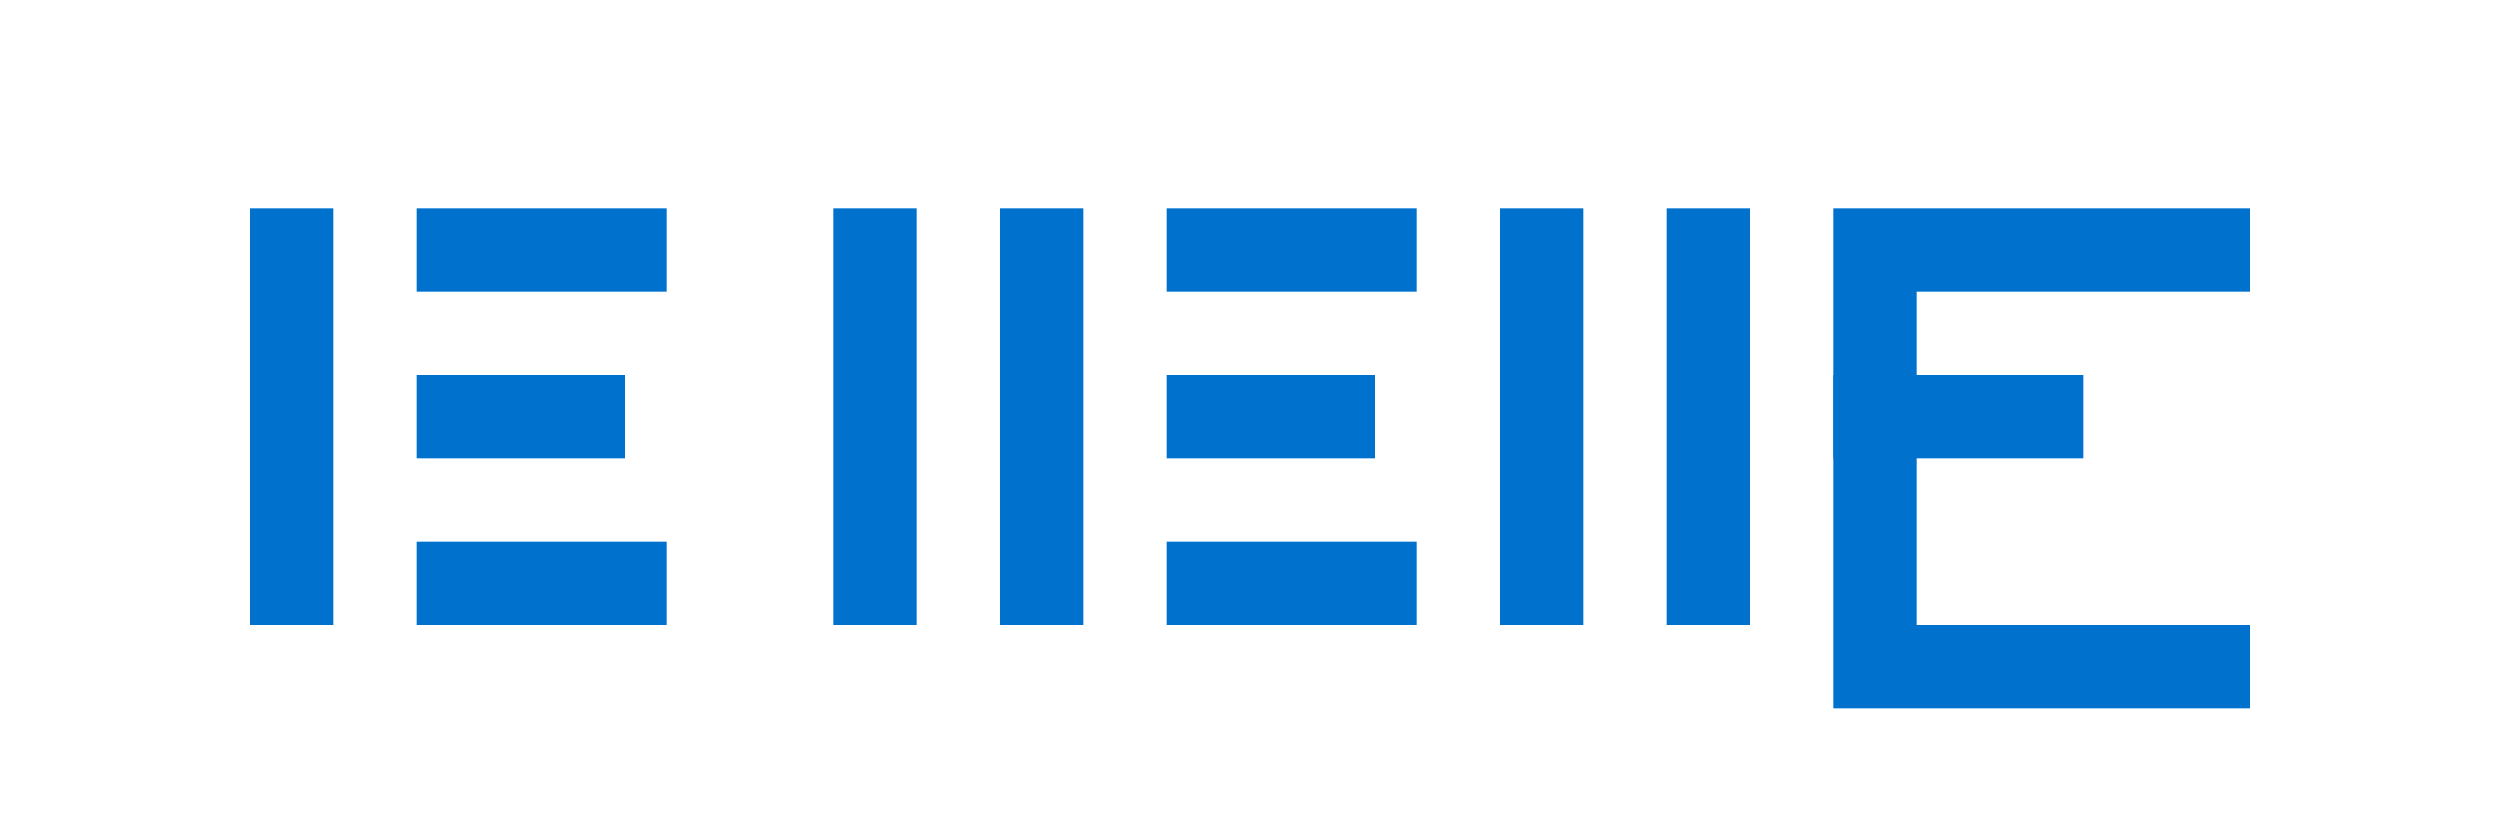
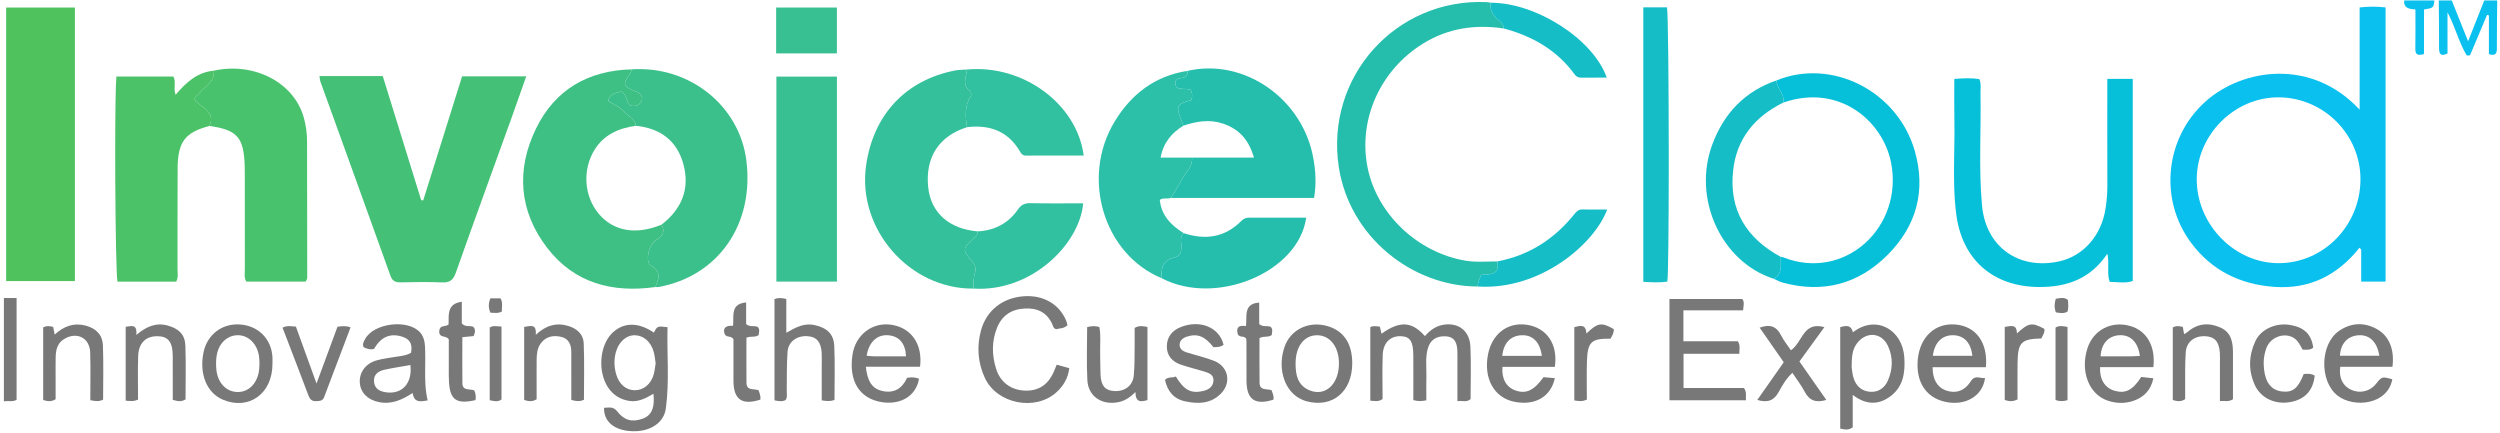
- <svg xmlns="http://www.w3.org/2000/svg" viewBox="0 0 300 100" width="300" height="100">
-   <path fill="#0072CE" d="M30 25h10v50H30zM50 25h30v10H50zM50 45h25v10H50zM50 65h30v10H50zM100 25h10v50h-10zM120 25h10v50h-10zM140 25h30v10h-30zM140 45h25v10h-25zM140 65h30v10h-30zM180 25h10v50h-10zM200 25h10v50h-10zM220 25h50v10h-40v40h40v10h-50z" />
-   <path fill="#0072CE" d="M220 45h30v10h-30z" />
+ <svg xmlns="http://www.w3.org/2000/svg" version="1.1" width="624px" height="108px" viewBox="0 0 624.0 108.0">
+   <defs>
+     <clipPath id="i0">
+       <path d="M3.241,0 C4.532,3.224 5.822,6.447 7.318,10.182 C8.81,6.408 10.077,3.204 11.345,0 L14.586,0 C14.552,3.931 14.488,7.862 14.5,11.794 C14.504,13.076 14.328,13.964 12.508,13.396 L12.508,3.715 C12.353,3.678 12.199,3.64 12.044,3.603 C10.63,6.965 9.216,10.327 7.802,13.689 C7.533,13.706 7.264,13.723 6.995,13.741 C5.058,10.592 4.222,6.875 2.181,2.948 L2.181,13.228 C0.419,14.063 0.063,13.311 0.072,11.796 C0.095,7.864 0.03,3.932 0,0 L3.241,0 Z" />
+     </clipPath>
+     <clipPath id="i1">
+       <path d="M3.168,0 L3.168,25.417 C2.149,26.038 1.021,25.543 0,25.829 L0,0 L3.168,0 Z" />
+     </clipPath>
+     <clipPath id="i2">
+       <path d="M7.575,0 C7.322,1.857 7.322,1.857 4.968,2.251 L4.968,13.37 C3.487,13.804 2.77,13.629 2.803,12.029 C2.869,8.835 2.823,5.638 2.823,2.235 C1.29,2.151 -0.144,1.93 0.012,0 L7.575,0 Z" />
+     </clipPath>
+     <clipPath id="i3">
+       <path d="M15.8,0 C19.003,10.339 22.197,20.652 25.391,30.966 C25.56,30.991 25.728,31.017 25.896,31.043 C29.122,20.752 32.348,10.46 35.605,0.069 L51.616,0.069 C50.411,3.478 49.279,6.739 48.108,9.986 C43.404,23.029 38.651,36.053 34.021,49.122 C33.368,50.967 32.469,51.599 30.535,51.509 C27.125,51.351 23.701,51.422 20.284,51.487 C18.955,51.513 18.201,51.192 17.703,49.799 C11.916,33.629 6.053,17.486 0.22,1.332 C0.104,1.009 0.103,0.645 0,0 L15.8,0 Z" />
+     </clipPath>
+     <clipPath id="i4">
+       <path d="M53.708,0.188 L53.708,68.62 L47.617,68.62 L47.617,60.608 C47.478,60.459 47.338,60.309 47.198,60.159 C41.706,67.083 34.684,70.565 25.913,69.935 C17.393,69.324 10.321,65.851 5.171,58.949 C-2.978,48.026 -1.292,32.643 8.792,23.642 C17.941,15.476 35.15,12.716 47.228,25.71 L47.228,0.19 C49.515,-0.056 51.539,-0.069 53.708,0.188 Z M26.91,22.629 C15.87,22.636 6.523,32.081 6.573,43.18 C6.624,54.442 16.036,64.03 27.03,64.02 C38.201,64.01 47.345,54.694 47.439,43.229 C47.531,31.949 38.237,22.622 26.91,22.629 Z" />
+     </clipPath>
+     <clipPath id="i5">
+       <path d="M17.159,0 L17.159,68.275 L0,68.275 L0,0 L17.159,0 Z" />
+     </clipPath>
+     <clipPath id="i6">
+       <path d="M27.074,0 C27.058,0.558 26.799,0.993 26.468,1.441 C24.881,3.595 25.079,4.238 27.602,5.328 C27.928,5.468 28.32,5.499 28.598,5.697 C29.26,6.169 29.955,6.731 29.633,7.662 C29.361,8.446 28.755,9.018 27.869,9.122 C26.963,9.228 26.317,8.881 26.028,7.957 L25.921,7.608 C25.668,6.794 25.376,5.989 24.462,5.538 C23.188,5.947 21.609,5.94 21.249,7.926 C21.536,8.107 21.836,8.278 22.14,8.445 L22.75,8.778 C23.664,9.278 24.559,9.794 25.194,10.532 C25.454,10.834 25.765,11.098 26.087,11.355 L26.41,11.611 C27.221,12.252 28.013,12.915 28.156,14.084 C23.904,14.674 20.227,16.232 17.851,20.051 C14.76,25.019 15.185,31.659 18.904,36.072 C22.575,40.43 28.239,41.395 34.572,38.743 C35.523,40.489 34.891,41.652 33.259,42.553 C31.408,43.575 30.324,48.038 31.943,48.997 C34.62,50.583 33.873,52.321 33.015,54.329 C22.294,55.846 12.802,53.355 6.052,44.604 C-1.022,35.435 -1.808,25.088 3.239,14.75 C7.976,5.048 16.235,0.279 27.074,0 Z" />
+     </clipPath>
+     <clipPath id="i7">
+       <path d="M34.482,22.816 C36.486,38.702 27.489,51.669 12.57,54.386 C12.31,54.433 12.035,54.395 11.766,54.397 C12.624,52.388 13.371,50.651 10.694,49.065 C9.076,48.106 10.16,43.643 12.01,42.621 C13.643,41.719 14.274,40.557 13.324,38.811 C18.439,34.858 20.487,29.726 18.693,23.486 C17.035,17.719 12.846,14.746 6.907,14.152 C6.765,12.982 5.972,12.319 5.161,11.679 L4.838,11.423 C4.516,11.166 4.206,10.902 3.946,10.6 C2.957,9.452 1.341,8.84 0,7.994 C0.27,6.504 1.226,6.136 2.225,5.872 L2.51,5.799 C2.749,5.739 2.986,5.679 3.213,5.606 C4.257,6.122 4.49,7.098 4.779,8.025 C5.068,8.949 5.714,9.296 6.621,9.189 C7.506,9.086 8.112,8.514 8.384,7.73 C8.707,6.799 8.011,6.237 7.349,5.765 C7.072,5.566 6.679,5.536 6.354,5.396 C3.83,4.305 3.633,3.663 5.22,1.509 C5.55,1.06 5.809,0.626 5.825,0.067 C20.188,-0.915 32.746,9.054 34.482,22.816 Z" />
+     </clipPath>
+     <clipPath id="i8">
+       <path d="M27.223,12.065 C27.8,14.054 28.076,16.095 28.08,18.166 C28.101,29.279 28.115,40.392 28.124,51.505 C28.124,52.027 28.225,52.584 27.695,53.165 L12.918,53.165 C12.297,52.092 12.555,51.086 12.552,50.129 C12.531,42.421 12.544,34.713 12.543,27.006 C12.543,26.11 12.541,25.213 12.514,24.318 C12.295,17.155 10.667,15.299 3.742,14.311 C4.924,11.523 3.108,10.339 1.516,9.151 L1.246,8.947 C0.757,8.572 0.308,8.188 0,7.744 C0.091,6.785 0.761,6.694 1.064,6.29 C2.445,4.453 5.098,3.423 4.798,0.51 C14.848,-1.684 24.709,3.391 27.223,12.065 Z" />
+     </clipPath>
+     <clipPath id="i9">
+       <path d="M25.45,0 C25.234,1.868 24.138,3.843 26.205,5.422 C26.557,5.692 26.609,6.284 26.362,6.675 C24.824,9.109 25.023,11.73 25.449,14.385 C18.444,16.589 14.989,21.918 15.751,29.342 C16.408,35.739 20.981,39.816 28.151,40.395 C28.107,41.511 27.235,42.059 26.523,42.697 C24.484,44.525 24.406,45.215 26.159,47.223 C27.055,48.25 27.954,49.335 27.441,50.757 C26.969,52.067 27.146,53.369 27.068,54.678 C11.105,54.831 -1.991,39.842 0.251,23.984 C2.05,11.262 10.122,2.63 22.509,0.226 C23.468,0.04 24.469,0.07 25.45,0 Z" />
+     </clipPath>
+     <clipPath id="i10">
+       <path d="M24.603,0 C24.903,2.913 22.25,3.943 20.869,5.78 C20.566,6.184 19.896,6.275 19.805,7.234 C20.225,7.839 20.906,8.334 21.595,8.845 L21.87,9.051 C23.288,10.121 24.594,11.332 23.547,13.801 C17.474,15.357 15.619,17.741 15.578,24.354 C15.525,32.778 15.575,41.202 15.555,49.626 C15.552,50.586 15.799,51.589 15.215,52.66 L0.572,52.66 C0.283,51.609 0.08,39.859 0.019,27.808 L0.01,25.68 C0.005,24.263 0.001,22.849 0,21.457 L0,19.387 C0.007,10.96 0.096,3.662 0.29,1.465 L14.511,1.465 C15.277,2.786 14.45,4.371 15.078,6.02 C17.671,2.948 20.475,0.382 24.603,0 Z" />
+     </clipPath>
+     <clipPath id="i11">
+       <path d="M6.338,0.222 C6.829,1.38 6.589,2.464 6.61,3.52 C6.793,12.93 6.128,22.359 6.989,31.749 C7.934,42.049 16.095,47.888 26.181,45.718 C32.199,44.423 36.705,39.382 37.801,32.675 C38.119,30.728 38.285,28.77 38.278,26.786 C38.244,18.004 38.263,9.222 38.263,0.148 L44.615,0.148 L44.615,50.598 C42.818,51.237 40.879,50.841 38.857,50.817 C38.087,48.644 38.849,46.387 38.269,43.79 C34.062,50.098 28.112,52.144 21.197,52.101 C9.722,52.031 1.993,45.259 0.55,33.872 C-0.055,29.104 -0.037,24.318 0.036,19.53 L0.075,17.136 C0.113,14.743 0.142,12.349 0.09,9.957 C0.021,6.754 0.079,3.548 0.079,0.168 C2.345,-0.016 4.355,-0.114 6.338,0.222 Z" />
+     </clipPath>
+     <clipPath id="i12">
+       <path d="M15.115,0 L15.115,51.165 L0,51.165 L0,0 L15.115,0 Z" />
+     </clipPath>
+     <clipPath id="i13">
+       <path d="M35.671,22.533 C36.224,25.715 36.431,28.892 35.829,32.329 L0,32.329 C1.618,30.371 2.48,27.893 3.979,25.969 C4.966,24.703 5.438,23.697 5.393,22.254 L20.823,22.254 C19.483,17.571 16.885,15.006 12.961,13.725 C9.658,12.647 6.427,13.215 3.234,14.275 C1.185,9.314 1.281,8.988 5.154,7.93 C5.485,7.087 5.537,6.243 4.994,5.267 C4.534,5.215 4.017,5.128 3.497,5.106 L3.247,5.098 L2.994,5.092 C2.148,5.067 1.313,4.978 1.191,3.857 C1.078,2.816 1.82,2.557 2.631,2.414 L2.876,2.374 C2.916,2.367 2.957,2.361 2.998,2.355 C3.978,2.206 4.314,1.532 4.248,0.606 C18.408,-2.651 33.076,7.589 35.671,22.533 Z" />
+     </clipPath>
+     <clipPath id="i14">
+       <path d="M22.159,0 C22.225,0.926 21.889,1.6 20.909,1.749 C19.973,1.892 18.972,2.055 19.102,3.251 C19.229,4.429 20.143,4.469 21.031,4.489 L21.283,4.495 C21.325,4.497 21.366,4.498 21.408,4.5 C21.928,4.523 22.445,4.61 22.905,4.661 C23.448,5.637 23.396,6.481 23.065,7.324 C19.192,8.382 19.096,8.708 21.146,13.669 C18.262,15.446 16.17,17.789 15.433,21.648 L23.304,21.648 C23.349,23.091 22.877,24.097 21.89,25.363 C20.391,27.287 19.529,29.765 17.911,31.724 C17.073,32.035 16.106,31.588 15.233,32.204 C15.636,36.095 18.049,38.563 21.209,40.507 C20.113,41.522 20.688,42.836 20.635,44.011 C20.578,45.261 20.433,46.212 18.947,46.561 C16.19,47.21 15.386,49.164 15.746,51.772 C1.232,45.803 -4.564,26.684 3.986,12.616 C8.137,5.785 14.038,1.256 22.159,0 Z" />
+     </clipPath>
+     <clipPath id="i15">
+       <path d="M37.3,0.036 C37.657,0.051 38.01,0.137 38.365,0.191 C38.094,1.904 38.738,3.207 40.057,4.307 C40.771,4.902 41.612,5.503 41.605,6.617 C34.441,5.551 27.682,6.53 21.433,10.402 C10.789,16.996 5.243,29.288 7.592,41.234 C9.889,52.915 20.097,62.618 32.187,64.593 C33.697,64.84 35.214,64.851 36.733,64.82 L38.685,64.773 C39.119,64.764 39.553,64.759 39.986,64.761 C40.54,67.522 39.012,67.912 37.305,68.038 L37.027,68.057 L36.748,68.073 C36.608,68.08 36.468,68.087 36.33,68.096 L36.055,68.114 C36.01,68.117 35.964,68.12 35.919,68.124 C35.648,69.188 35.022,69.998 35.125,71.025 C18.672,70.974 3.074,58.601 0.423,41.154 C-2.983,18.734 14.602,-0.959 37.3,0.036 Z" />
+     </clipPath>
+     <clipPath id="i16">
+       <path d="M35.179,19.392 C38.007,29.278 35.63,38.066 28.415,45.31 C21.123,52.632 12.279,54.989 2.198,52.245 C1.436,52.037 0.731,51.623 0,51.305 C2.273,50.02 1.622,47.807 1.746,45.84 C1.924,45.866 2.115,45.856 2.277,45.921 C17.713,52.063 32.46,38.341 29.242,22.23 C27.183,11.922 16.316,2.478 2.334,7.324 C2.61,6.195 2.141,5.29 1.63,4.396 L1.394,3.984 C1.004,3.296 0.654,2.596 0.663,1.789 C14.449,-3.877 30.901,4.44 35.179,19.392 Z" />
+     </clipPath>
+     <clipPath id="i17">
+       <path d="M5.911,0 C6.188,1.076 6.345,19.448 6.353,36.901 L6.352,39.853 C6.344,54.208 6.231,67.219 5.996,68.465 C4.089,68.746 2.145,68.635 0,68.52 L0,0 L5.911,0 Z" />
+     </clipPath>
+     <clipPath id="i18">
+       <path d="M29.606,21.583 C24.766,21.583 19.965,21.574 15.164,21.592 C14.419,21.594 14.058,21.195 13.722,20.617 C10.75,15.494 6.156,13.834 0.482,14.503 C0.056,11.848 -0.143,9.227 1.395,6.793 C1.642,6.402 1.59,5.81 1.238,5.54 C-0.312,4.356 -0.083,2.949 0.219,1.532 L0.296,1.177 C0.371,0.823 0.443,0.469 0.483,0.118 C14.375,-1.198 27.902,8.615 29.606,21.583 Z" />
+     </clipPath>
+     <clipPath id="i19">
+       <path d="M21.843,0 C26.591,0.016 31.34,0.008 36.113,0.008 C34.211,13.656 13.609,22.197 0.081,15.13 C-0.279,12.522 0.525,10.567 3.282,9.919 C4.768,9.57 4.913,8.618 4.97,7.369 C4.98,7.145 4.967,6.916 4.948,6.685 L4.915,6.338 C4.831,5.467 4.761,4.589 5.544,3.865 C10.934,5.633 15.802,4.97 19.925,0.812 C20.45,0.283 21.065,-0.003 21.843,0 Z" />
+     </clipPath>
+     <clipPath id="i20">
+       <path d="M16.346,0.001 C20.734,0.092 25.125,0.034 29.53,0.034 C28.63,10.248 16.612,22.219 2.153,21.321 C2.231,20.012 2.054,18.71 2.526,17.4 C3.039,15.978 2.141,14.893 1.244,13.866 C-0.508,11.858 -0.43,11.168 1.608,9.34 C1.697,9.261 1.789,9.182 1.881,9.104 L2.157,8.868 C2.704,8.393 3.203,7.875 3.236,7.038 C7.445,6.802 10.84,5.026 13.239,1.57 C14.047,0.405 14.929,-0.028 16.346,0.001 Z" />
+     </clipPath>
+     <clipPath id="i21">
+       <path d="M17.632,0 C17.622,0.807 17.972,1.507 18.362,2.195 L18.598,2.607 C19.108,3.5 19.577,4.406 19.302,5.535 C12.203,9.046 7.671,14.532 6.803,22.497 C5.729,32.361 10.113,39.405 18.715,44.051 C18.695,44.358 18.695,44.672 18.699,44.987 L18.706,45.365 C18.736,46.941 18.745,48.511 16.969,49.516 C3.857,45.355 -3.462,29.49 1.629,15.918 C4.505,8.253 9.688,2.703 17.632,0 Z" />
+     </clipPath>
+     <clipPath id="i22">
+       <path d="M18.18,0 C18.794,0.753 18.482,1.639 18.38,2.835 L3.485,2.835 L3.485,10.55 L17.081,10.55 C17.75,11.685 17.428,12.539 17.436,13.681 L3.519,13.681 L3.519,22.227 L18.607,22.227 C19.091,22.917 19.116,23.523 19.096,24.14 L19.082,24.512 C19.074,24.762 19.071,25.017 19.101,25.283 L0,25.283 L0,0 L18.18,0 Z" />
+     </clipPath>
+     <clipPath id="i23">
+       <path d="M24.988,5.572 C25.185,9.941 25.033,14.326 25.033,18.652 C24.083,19.532 23.1,19 21.745,19.179 L21.745,9.42 C21.745,8.524 21.763,7.628 21.732,6.733 C21.664,4.788 21.184,3.111 18.8,2.992 C16.56,2.879 14.977,3.813 14.345,6.05 C13.698,8.338 14.061,10.683 14,13.002 C13.948,14.954 13.989,16.908 13.989,18.962 C12.725,19.232 11.856,19.218 10.739,18.908 C10.739,15.126 10.76,11.386 10.732,7.645 C10.707,4.228 9.901,3.046 7.639,2.961 C5.054,2.864 3.228,4.55 3.104,7.562 C2.95,11.3 3.067,15.049 3.067,18.641 C2.003,19.403 1.107,19.111 0,19.057 L0,0.699 C0.795,0.285 1.575,0.513 2.383,0.568 C2.527,1.19 2.655,1.742 2.794,2.345 C7.365,-0.911 10.353,-0.764 13.634,2.942 C14.933,1.435 16.489,0.31 18.533,0.059 C22.152,-0.385 24.814,1.712 24.988,5.572 Z" />
+     </clipPath>
+     <clipPath id="i24">
+       <path d="M13.129,1.967 C13.993,0.316 13.993,0.316 16.537,0.614 C16.363,7.355 17.035,14.148 16.116,20.9 C15.623,24.527 12.192,26.704 7.808,26.584 C4.423,26.492 0.64,25.017 0.682,20.74 C0.842,20.731 1.001,20.718 1.159,20.704 L1.472,20.679 C2.356,20.613 3.193,20.639 3.927,21.575 C5.728,23.869 7.641,24.393 10.258,23.475 C12.633,22.643 13.131,20.739 13.103,18.537 C13.098,18.185 13.06,17.834 13.021,17.234 C11.061,18.369 9.199,19.371 6.969,19.013 C4.708,18.651 2.956,17.542 1.689,15.645 C-0.915,11.749 -0.447,5.238 2.669,2.135 C5.441,-0.626 9.175,-0.737 13.129,1.967 Z M8.429,2.627 C6.211,2.582 4.318,4.289 3.62,6.937 C3.152,8.713 3.203,10.473 3.68,12.237 C4.367,14.772 6.123,16.332 8.341,16.353 C10.541,16.373 12.437,14.812 13.105,12.345 C13.337,11.491 13.41,10.594 13.571,9.626 C13.424,8.718 13.347,7.732 13.095,6.792 C12.426,4.299 10.554,2.671 8.429,2.627 Z" />
+     </clipPath>
+     <clipPath id="i25">
+       <path d="M26.107,0.001 C28.15,0.052 30.195,0.017 32.308,0.017 C29.079,8.676 15.564,20.223 0.011,19.238 C-0.092,18.211 0.534,17.401 0.805,16.337 L1.078,16.317 C1.124,16.314 1.17,16.311 1.216,16.308 L1.494,16.293 C1.54,16.29 1.587,16.288 1.634,16.285 L1.913,16.269 C3.727,16.16 5.456,15.884 4.872,12.974 C12.802,11.474 19.131,7.386 24.127,1.148 C24.644,0.503 25.16,-0.023 26.107,0.001 Z" />
+     </clipPath>
+     <clipPath id="i26">
+       <path d="M21.893,6.084 C22.06,6.472 22.13,6.902 22.227,7.252 C21.345,8.146 20.289,7.991 19.447,8.249 C18.693,8.104 18.648,7.467 18.444,7.016 C17.072,3.991 14.636,2.91 11.456,3.1 C8.172,3.296 5.852,4.878 4.638,7.918 C3.291,11.293 3.35,14.755 4.425,18.177 C5.479,21.531 8.183,23.479 11.67,23.587 C15.002,23.691 17.372,22.14 18.798,18.915 C19.044,18.36 19.267,17.794 19.549,17.116 C20.626,17.416 21.55,17.673 22.678,17.987 C22.373,20.49 21.206,22.434 19.464,24.009 C14.156,28.807 4.576,26.874 1.598,20.395 C-0.144,16.605 -0.456,12.625 0.632,8.599 C1.999,3.545 6.093,0.353 11.459,0.025 C16.249,-0.268 20.13,1.979 21.893,6.084 Z" />
+     </clipPath>
+     <clipPath id="i27">
+       <path d="M0.061,0 C11.367,-0.022 25.615,9.06 29.01,18.694 C26.8,18.694 24.687,18.688 22.574,18.697 C21.889,18.7 21.384,18.431 20.981,17.878 C16.558,11.812 10.441,8.334 3.301,6.426 C3.307,5.312 2.467,4.711 1.753,4.116 C0.433,3.017 -0.211,1.713 0.061,0 Z" />
+     </clipPath>
+     <clipPath id="i28">
+       <path d="M16.006,8.257 C16.234,11.971 15.759,15.501 12.521,17.914 C9.514,20.154 6.381,20.056 3.124,17.559 L3.124,25.643 C2.057,26.46 1.112,26.196 0,25.976 L0,0.656 C1.517,0.197 2.761,0.099 3.161,1.936 C8.974,-2.56 15.578,1.281 16.006,8.257 Z M4.144,4.745 C3.009,6.284 2.867,8.051 2.852,10.556 C2.925,11.021 2.979,12.203 3.311,13.301 C3.941,15.383 5.428,16.699 7.619,16.793 C9.581,16.878 11.09,15.802 11.88,14.023 C13.139,11.19 13.223,8.224 11.95,5.41 C10.363,1.902 6.434,1.641 4.144,4.745 Z" />
+     </clipPath>
+     <clipPath id="i29">
+       <path d="M15.084,2.064 C16.236,3.38 16.281,5.007 16.331,6.628 C16.364,7.704 16.354,8.781 16.34,9.862 L16.323,11.159 C16.295,13.757 16.328,16.372 16.946,19.013 C16.853,19.027 16.76,19.041 16.668,19.056 L16.254,19.121 C14.837,19.34 13.55,19.414 13.193,17.154 C10.545,18.888 7.897,20.075 4.774,19.428 C1.984,18.85 0.233,17.127 0.02,14.67 C-0.197,12.171 1.363,9.851 4.097,9.05 C5.894,8.523 7.795,8.343 9.653,8.027 C10.708,7.847 11.788,7.766 12.795,7.11 C13.169,5.237 12.726,3.8 10.708,3.136 C7.653,2.131 5.293,3.115 3.588,6.132 C2.686,6.414 1.85,6.146 1.02,5.768 C0.549,5.017 0.975,4.384 1.293,3.765 C3.389,-0.311 12.07,-1.38 15.084,2.064 Z M12.638,10.175 C10.364,10.582 8.243,10.893 6.158,11.359 C4.672,11.692 3.452,12.478 3.554,14.251 C3.663,16.137 5.043,16.787 6.648,16.996 C10.622,17.516 13.174,14.68 12.638,10.175 Z" />
+     </clipPath>
+     <clipPath id="i30">
+       <path d="M15.167,0 L15.167,11.438 L0,11.438 L0,0 L15.167,0 Z" />
+     </clipPath>
+     <clipPath id="i31">
+       <path d="M2.953,0.227 L2.953,8.67 C5.378,7.265 7.491,6.163 10.061,6.754 C13.103,7.452 14.791,8.942 14.927,11.995 C15.125,16.44 14.978,20.9 14.978,25.451 C13.855,25.814 13.059,25.741 11.793,25.534 L11.793,23.831 L11.792,16.895 C11.792,15.822 11.837,14.746 11.777,13.675 C11.623,10.938 10.481,9.64 8.189,9.515 C5.573,9.371 3.453,10.861 3.261,13.411 C3.013,16.704 3.127,20.024 3.06,23.332 C3.046,24.029 3.261,24.766 2.781,25.456 C1.965,25.9 1.098,25.749 0,25.532 L0,0.253 C0.918,-0.113 1.795,-0.046 2.953,0.227 Z" />
+     </clipPath>
+     <clipPath id="i32">
+       <path d="M13.119,1.212 C16.196,2.915 17.577,6.303 17.023,10.635 L3.992,10.635 C3.581,13.406 4.657,15.494 6.829,16.425 C8.98,17.347 11.442,16.742 12.88,14.936 C14.396,13.033 14.396,13.033 16.991,13.746 C15.812,20.144 7.346,20.979 3.31,17.81 C-1.25,14.228 -1.08,4.947 3.702,1.665 C6.679,-0.377 9.926,-0.556 13.119,1.212 Z M8.592,2.761 C5.827,2.926 4.061,4.842 3.922,7.872 L13.749,7.872 C13.206,4.424 11.317,2.598 8.592,2.761 Z" />
+     </clipPath>
+     <clipPath id="i33">
+       <path d="M9.413,0.031 C14.572,0.443 17.613,4.504 17.074,10.699 L3.765,10.699 C3.755,13.719 4.929,15.705 7.048,16.48 C9.433,17.352 11.711,16.696 13.279,14.224 C13.981,13.119 14.749,13.16 15.534,13.286 L15.796,13.329 C16.146,13.387 16.499,13.439 16.849,13.39 C16.332,17.531 12.589,20.072 7.996,19.519 C2.505,18.859 -0.516,14.743 0.072,8.721 C0.617,3.131 4.381,-0.371 9.413,0.031 Z M3.834,7.852 L13.699,7.852 C13.327,4.595 11.638,2.789 8.954,2.714 C6.155,2.636 4.216,4.538 3.834,7.852 Z" />
+     </clipPath>
+     <clipPath id="i34">
+       <path d="M10.052,0.119 C14.996,0.906 17.774,5.017 16.948,10.616 L3.879,10.616 C3.607,13.576 4.86,15.729 7.153,16.511 C9.801,17.414 11.709,16.528 14.123,13.184 C15.002,13.26 15.968,13.343 16.952,13.428 C15.931,18.117 11.968,20.365 6.798,19.314 C1.786,18.295 -0.872,13.512 0.258,7.545 C1.241,2.36 5.212,-0.651 10.052,0.119 Z M8.631,2.717 C5.885,2.843 4.14,4.676 3.825,7.862 L13.701,7.862 C13.243,4.406 11.416,2.59 8.631,2.717 Z" />
+     </clipPath>
+     <clipPath id="i35">
+       <path d="M9.744,0.078 C14.808,0.757 17.77,4.892 17.063,10.583 L3.524,10.583 C3.935,14.315 5.17,16.064 7.586,16.619 C10.609,17.314 12.612,15.993 13.813,13.36 C14.916,13.107 15.869,13.231 16.806,13.567 C16.128,17.77 12.34,20.16 7.56,19.424 C1.929,18.558 -0.805,14.134 0.208,7.528 C0.955,2.661 5.064,-0.549 9.744,0.078 Z M3.736,7.83 C4.345,7.882 4.946,7.975 5.548,7.979 C8.217,7.995 10.886,7.986 13.561,7.986 C13.431,4.768 11.852,2.956 9.173,2.724 C6.371,2.48 4.294,4.39 3.736,7.83 Z" />
+     </clipPath>
+     <clipPath id="i36">
+       <path d="M11.345,0.387 C15.452,1.575 17.699,5.416 17.105,10.652 L3.801,10.652 C3.656,13.729 5,15.851 7.423,16.546 C10.144,17.326 11.948,16.42 14.071,13.099 C14.941,13.197 15.892,13.305 17.103,13.442 C16.493,16.387 14.776,18.129 12.197,19.035 C10.018,19.799 7.768,19.737 5.58,18.969 C0.992,17.359 -1.169,11.654 0.636,5.988 C2.105,1.374 6.611,-0.983 11.345,0.387 Z M8.782,2.677 C5.978,2.735 4.059,4.762 3.939,7.957 C6.443,7.957 8.943,7.964 11.443,7.952 C12.149,7.949 12.856,7.893 13.736,7.854 C13.292,4.452 11.451,2.622 8.782,2.677 Z" />
+     </clipPath>
+     <clipPath id="i37">
+       <path d="M15.121,0.213 L15.121,18.467 C13.539,18.903 12.145,19.172 12.119,16.452 C10.633,17.952 9.203,18.794 7.451,19.053 C3.511,19.634 0.332,17.429 0.121,13.495 C-0.114,9.142 0.067,4.765 0.067,0.249 C1.212,-0.063 2.09,-0.077 3.109,0.218 C3.561,2.464 3.233,4.779 3.315,7.071 C3.375,8.769 3.323,10.472 3.41,12.167 C3.549,14.881 4.539,16.038 6.731,16.199 C9.359,16.391 11.442,14.943 11.7,12.388 C11.96,9.817 11.877,7.211 11.922,4.619 C11.947,3.203 11.926,1.785 11.926,0.444 C13.047,-0.209 13.998,-0.01 15.121,0.213 Z" />
+     </clipPath>
+     <clipPath id="i38">
+       <path d="M14.624,5.154 C13.876,5.754 12.976,5.729 12.095,5.751 C9.963,3.012 8.097,2.278 5.517,3.106 C4.486,3.436 3.693,4.033 3.658,5.132 C3.625,6.145 4.398,6.733 5.306,7.018 C7.615,7.745 9.996,8.282 12.245,9.159 C15.79,10.542 16.659,14.519 14.033,17.262 C11.52,19.887 8.306,19.971 5.007,19.263 C2.131,18.645 0.632,16.699 0,13.924 C0.83,13.009 1.918,13.509 2.704,13.055 C4.786,16.486 6.475,17.364 9.457,16.704 C10.901,16.385 12.014,15.639 12.107,14.093 C12.194,12.639 10.975,12.184 9.834,11.836 C7.861,11.233 5.844,10.759 3.896,10.085 C1.743,9.34 0.413,7.774 0.468,5.453 C0.521,3.199 1.755,1.617 3.888,0.754 C8.721,-1.2 13.587,0.775 14.624,5.154 Z" />
+     </clipPath>
+     <clipPath id="i39">
+       <path d="M10.51,0.178 C15.173,1.091 17.662,4.442 17.627,9.759 C17.582,16.79 12.694,20.857 6.277,19.177 C5.594,18.998 4.917,18.709 4.307,18.353 C0.45,16.108 -1.062,10.515 0.783,5.436 C2.206,1.517 6.233,-0.66 10.51,0.178 Z M8.786,2.683 C5.566,2.722 3.472,5.519 3.481,9.771 C3.476,12.599 4.018,15.211 6.965,16.43 C10.849,18.037 14.232,14.981 14.309,9.9 C14.374,5.626 12.091,2.643 8.786,2.683 Z" />
+     </clipPath>
+     <clipPath id="i40">
+       <path d="M9.303,0.017 C13.883,0.286 17.183,3.5 17.514,8.035 C17.559,8.657 17.52,9.285 17.52,9.91 C17.504,17.315 11.634,21.52 5.149,18.797 C1.105,17.099 -0.833,12.301 0.337,6.884 C1.276,2.538 4.905,-0.242 9.303,0.017 Z M3.617,7.661 C3.407,8.877 3.397,10.165 3.531,11.396 C3.884,14.656 6.037,16.836 8.78,16.884 C11.626,16.933 13.837,14.653 14.199,11.276 C14.256,10.744 14.253,10.206 14.281,9.669 C14.25,9.134 14.252,8.595 14.182,8.065 C13.781,5.005 11.678,2.812 9.068,2.708 C6.417,2.603 4.148,4.586 3.617,7.661 Z" />
+     </clipPath>
+     <clipPath id="i41">
+       <path d="M11.016,0.371 C13.201,1.031 14.777,2.451 14.865,4.701 C15.05,9.408 14.921,14.127 14.921,18.796 C13.878,19.263 13.019,19.191 11.767,18.836 C11.767,14.933 11.773,10.94 11.765,6.947 C11.762,5.09 11.191,3.527 9.171,3.074 C7.202,2.633 5.374,3.019 4.122,4.744 C3.25,5.945 3.12,7.401 3.112,8.846 L3.105,11.262 L3.107,16.095 L3.107,18.672 C2.006,19.319 1.081,19.21 0,18.838 L0,0.594 C0.181,0.575 0.365,0.547 0.548,0.518 L0.765,0.482 C1.994,0.28 3.089,0.149 2.901,2.576 C5.402,0.237 8.007,-0.539 11.016,0.371 Z" />
+     </clipPath>
+     <clipPath id="i42">
+       <path d="M10.632,0.285 C13.213,0.973 14.805,2.599 14.905,5.176 C15.081,9.715 14.954,14.265 14.954,18.746 C13.922,19.289 13.053,19.138 11.757,18.892 C11.757,14.964 11.855,10.967 11.729,6.978 C11.612,3.308 8.386,1.712 5.234,3.621 C3.459,4.696 3.141,6.426 3.109,8.272 C3.077,10.064 3.1,11.857 3.099,13.649 L3.099,18.647 C2.02,19.329 1.092,19.184 0,18.853 L0,0.721 C0.854,0.265 1.629,0.378 2.492,0.602 C2.598,1.152 2.708,1.717 2.864,2.518 C5.185,0.397 7.654,-0.509 10.632,0.285 Z" />
+     </clipPath>
+     <clipPath id="i43">
+       <path d="M10.487,0.273 C13.27,1.042 14.806,2.511 14.902,5.323 C15.055,9.788 14.943,14.262 14.943,18.701 C13.912,19.333 12.983,19.2 11.752,18.811 C11.752,15.205 11.769,11.555 11.747,7.907 C11.727,4.361 10.623,2.955 7.908,2.933 C5.003,2.908 3.223,4.637 3.113,7.908 C2.993,11.486 3.086,15.071 3.086,18.746 C1.921,19.298 1.054,19.087 0,19.027 L0,0.589 C1.403,0.398 2.917,-0.211 2.655,2.623 C5.084,0.56 7.51,-0.549 10.487,0.273 Z" />
+     </clipPath>
+     <clipPath id="i44">
+       <path d="M11.864,0.785 C14.723,2.051 15.036,4.638 15.024,7.346 C15.007,11.175 15.02,15.004 15.02,18.687 C13.935,19.412 13.051,19.04 11.768,19.143 L11.768,12.817 C11.768,11.779 11.768,10.747 11.767,9.715 C11.767,8.82 11.808,7.92 11.742,7.029 C11.538,4.27 10.415,3.05 8.064,2.959 C5.416,2.856 3.42,4.334 3.235,6.959 C3.01,10.17 3.122,13.404 3.091,16.628 C3.084,17.333 3.09,18.037 3.09,18.668 C2.022,19.386 1.094,19.207 0,18.894 L0,0.767 C0.848,0.299 1.623,0.418 2.498,0.637 C2.599,1.188 2.702,1.756 2.825,2.433 C3.156,2.241 3.405,2.146 3.591,1.981 C6.087,-0.233 8.899,-0.529 11.864,0.785 Z" />
+     </clipPath>
+     <clipPath id="i45">
+       <path d="M5.934,2.343 C6.592,3.667 7.564,4.836 8.388,6.064 C9.357,5.436 10.009,4.418 10.649,3.397 L10.851,3.075 C12.064,1.146 13.345,-0.653 16.752,0.299 C14.66,3.174 12.63,5.963 10.518,8.865 C12.748,12.055 14.937,15.186 17.227,18.463 C14.656,19.238 12.979,18.646 11.802,16.373 C10.984,14.793 9.86,13.371 8.756,11.702 C7.22,13.115 6.248,14.827 5.339,16.484 C4.136,18.679 2.527,19.219 0,18.467 C2.214,15.314 4.357,12.263 6.605,9.062 C4.601,6.183 2.622,3.341 0.592,0.426 C3.055,-0.474 4.77,0.003 5.934,2.343 Z" />
+     </clipPath>
+     <clipPath id="i46">
+       <path d="M10,0.124 C13.537,0.728 15.305,2.457 15.76,5.783 C15.015,6.419 14.12,6.323 13.096,6.279 L12.997,6.09 L12.797,5.711 C12.124,4.452 11.347,3.239 9.7,2.859 C7.423,2.332 4.927,3.596 4.059,5.915 C3.423,7.616 3.273,9.411 3.478,11.215 C3.863,14.604 5.381,16.436 7.995,16.73 C10.637,17.027 11.978,15.968 13.378,12.382 C14.453,12.258 15.33,12.272 16.128,12.77 C15.723,16.538 13.643,18.756 9.937,19.392 C6.217,20.031 2.653,18.376 1.169,15.105 C-0.476,11.477 -0.346,7.744 1.312,4.17 C2.711,1.152 6.474,-0.477 10,0.124 Z" />
+     </clipPath>
+     <clipPath id="i47">
+       <path d="M3.339,0.128 C5.004,4.72 6.669,9.316 8.483,14.321 C10.32,9.346 12.009,4.77 13.715,0.151 C14.951,-0.005 15.834,-0.125 16.977,0.311 C14.769,6.135 12.563,11.941 10.37,17.752 C10.044,18.617 9.382,18.679 8.657,18.711 L8.383,18.723 C7.293,18.778 6.815,18.241 6.453,17.275 C4.353,11.684 2.196,6.116 0,0.389 C1.123,-0.214 2.146,0.041 3.339,0.128 Z" />
+     </clipPath>
+     <clipPath id="i48">
+       <path d="M5.629,0 L5.629,5.407 C6.594,6.439 7.605,5.851 8.48,6.245 C9.1,6.867 8.984,7.612 8.581,8.558 C7.785,8.637 6.926,8.721 5.766,8.835 C5.766,12.704 5.736,16.523 5.779,20.342 C5.794,21.634 6.574,21.792 7.447,21.886 L7.711,21.913 C8.065,21.95 8.423,21.994 8.742,22.113 C9.141,23.006 9.18,23.778 9.043,24.545 C4.315,25.621 2.679,24.502 2.435,20.015 C2.337,18.23 2.391,16.437 2.385,14.648 L2.383,13.576 L2.383,11.458 C2.383,10.761 2.384,10.077 2.384,9.413 C1.835,8.299 -0.158,9.18 0.01,7.264 C0.095,6.3 0.646,6.173 1.245,6.058 L1.472,6.014 C1.775,5.952 2.077,5.867 2.326,5.657 C2.335,5.459 2.338,5.256 2.339,5.051 L2.34,4.43 C2.342,2.451 2.456,0.416 5.629,0 Z" />
+     </clipPath>
+     <clipPath id="i49">
+       <path d="M5.49,0 L5.49,5.362 C6.458,6.204 7.441,5.666 8.329,6.048 C9.014,6.654 8.644,7.429 8.623,8.097 C7.715,8.799 6.726,8.239 5.563,8.868 C5.563,12.433 5.527,16.24 5.577,20.046 C5.595,21.369 6.39,21.559 7.244,21.652 L7.63,21.691 C7.972,21.726 8.307,21.771 8.588,21.892 C8.85,22.681 9.204,23.409 9.044,24.232 C4.453,25.688 2.343,24.218 2.319,19.551 C2.302,16.247 2.311,12.942 2.305,9.637 C2.305,9.459 2.275,9.281 2.252,9.025 C1.681,8.159 0.691,8.84 0.171,7.953 C-0.3,6.472 0.148,5.505 2.18,5.875 C2.25,5.368 2.26,4.837 2.267,4.309 L2.271,3.993 L2.277,3.679 L2.287,3.369 C2.361,1.675 2.759,0.209 5.49,0 Z" />
+     </clipPath>
+     <clipPath id="i50">
+       <path d="M5.521,0 L5.521,5.39 C6.058,5.864 6.604,5.901 7.14,5.91 L7.496,5.916 C7.791,5.925 8.083,5.954 8.367,6.072 C9.047,6.661 8.686,7.441 8.662,8.122 C7.753,8.796 6.78,8.323 5.597,8.788 C5.597,12.438 5.568,16.247 5.608,20.054 C5.63,22.132 7.519,21.447 8.619,21.909 C8.893,22.686 9.2,23.424 9.078,24.24 C4.519,25.734 2.38,24.244 2.36,19.571 C2.345,16.084 2.357,12.597 2.357,9.155 C1.709,8.18 0.718,8.879 0.164,7.897 C-0.374,6.398 0.438,5.687 2.243,5.819 C2.29,5.421 2.302,5.007 2.306,4.591 L2.31,4.124 L2.313,3.813 C2.341,1.958 2.572,0.251 5.521,0 Z" />
+     </clipPath>
+     <clipPath id="i51">
+       <path d="M9.846,1.16 C9.919,2.074 9.451,2.816 9.025,3.554 C4.226,3.49 3.307,4.33 3.15,9.237 C3.048,12.445 3.131,15.658 3.131,18.748 C1.978,19.274 1.099,19.166 0,18.96 L0,0.672 C0.117,0.647 0.234,0.619 0.351,0.591 L0.584,0.536 C1.788,0.254 2.913,0.1 3.02,2.263 C5.849,-0.453 6.77,-0.601 9.846,1.16 Z" />
+     </clipPath>
+     <clipPath id="i52">
+       <path d="M9.874,1.089 C10.069,2.027 9.473,2.735 9.134,3.505 C4.094,3.613 3.267,4.462 3.199,9.697 C3.16,12.729 3.192,15.762 3.192,18.71 C2.022,19.298 1.09,19.233 0,18.852 L0,0.626 C1.518,0.379 3.017,-0.161 3.037,2.229 C6.015,-0.446 6.74,-0.568 9.874,1.089 Z" />
+     </clipPath>
+     <clipPath id="i53">
+       <path d="M2.996,0.222 L2.996,18.494 C1.928,18.803 1.054,18.828 0,18.463 L0,0.377 C0.927,-0.207 1.877,0.009 2.996,0.222 Z" />
+     </clipPath>
+     <clipPath id="i54">
+       <path d="M2.943,0.112 L2.943,18.297 C2.075,18.979 1.127,18.738 0,18.493 L0,0.358 C0.858,-0.22 1.754,0.064 2.943,0.112 Z" />
+     </clipPath>
+     <clipPath id="i55">
+       <path d="M3.315,0.501 C3.372,1.502 3.554,2.465 3.18,3.444 C2.253,3.95 1.303,3.762 0.312,3.597 C-0.116,2.471 -0.082,1.364 0.285,0.21 C1.344,0.034 2.374,-0.27 3.315,0.501 Z" />
+     </clipPath>
+     <clipPath id="i56">
+       <path d="M2.917,0 C3.347,0.693 3.337,1.39 3.292,2.071 L3.264,2.477 C3.247,2.747 3.238,3.013 3.261,3.274 C2.229,3.859 1.344,3.559 0.4,3.589 C-0.134,2.364 -0.13,1.214 0.389,0 L2.917,0 Z" />
+     </clipPath>
+   </defs>
+   <g transform="translate(0.9731 0.1176)">
+     <g transform="translate(607.7469 0.0)">
+       <g clip-path="url(#i0)">
+         <polygon points="0,0 14.586,0 14.586,13.741 0,13.741 0,0" stroke="none" fill="#0AC0EE" />
+       </g>
+     </g>
+     <g transform="translate(0.0 74.2571)">
+       <g clip-path="url(#i1)">
+         <polygon points="0,0 3.168,0 3.168,25.829 0,25.829 0,0" stroke="none" fill="#787878" />
+       </g>
+     </g>
+     <g transform="translate(599.0918 9.094947017729282e-13)">
+       <g clip-path="url(#i2)">
+         <polygon points="-1.10578213e-13,0 7.575,0 7.575,13.574 -1.10578213e-13,13.574 -1.10578213e-13,0" stroke="none" fill="#0AC0EE" />
+       </g>
+     </g>
+     <g transform="translate(78.763 18.8693)">
+       <g clip-path="url(#i3)">
+         <polygon points="0,0 51.616,0 51.616,51.517 0,51.517 0,0" stroke="none" fill="#45C177" />
+       </g>
+     </g>
+     <g transform="translate(540.7612 1.549133)">
+       <g clip-path="url(#i4)">
+         <polygon points="-2.84217094e-14,-2.13162821e-14 53.708,-2.13162821e-14 53.708,70.007 -2.84217094e-14,70.007 -2.84217094e-14,-2.13162821e-14" stroke="none" fill="#0AC0EE" />
+       </g>
+     </g>
+     <g transform="translate(0.5649 1.7564)">
+       <g clip-path="url(#i5)">
+         <polygon points="0,0 17.159,0 17.159,68.275 0,68.275 0,0" stroke="none" fill="#4FC25D" />
+       </g>
+     </g>
+     <g transform="translate(129.5907 17.1973)">
+       <g clip-path="url(#i6)">
+         <polygon points="-1.33226763e-14,0 35.018,0 35.018,54.745 -1.33226763e-14,54.745 -1.33226763e-14,0" stroke="none" fill="#3EC085" />
+       </g>
+     </g>
+     <g transform="translate(150.8395 17.1298)">
+       <g clip-path="url(#i7)">
+         <polygon points="0,-1.75831572e-14 34.76,-1.75831572e-14 34.76,54.409 0,54.409 0,-1.75831572e-14" stroke="none" fill="#3BC08B" />
+       </g>
+     </g>
+     <g transform="translate(47.589 17.01084)">
+       <g clip-path="url(#i8)">
+         <polygon points="0,-2.63122857e-14 28.132,-2.63122857e-14 28.132,53.165 0,53.165 0,-2.63122857e-14" stroke="none" fill="#49C26E" />
+       </g>
+     </g>
+     <g transform="translate(214.9473 17.2392)">
+       <g clip-path="url(#i9)">
+         <polygon points="-5.32907052e-14,0 28.151,0 28.151,54.679 -5.32907052e-14,54.679 -5.32907052e-14,0" stroke="none" fill="#34C09A" />
+       </g>
+     </g>
+     <g transform="translate(27.78439 17.5209)">
+       <g clip-path="url(#i10)">
+         <polygon points="3.13082893e-14,0 24.626,0 24.626,52.66 3.13082893e-14,52.66 3.13082893e-14,0" stroke="none" fill="#4BC267" />
+       </g>
+     </g>
+     <g transform="translate(486.7468 19.41945)">
+       <g clip-path="url(#i11)">
+         <polygon points="9.29256672e-14,-3.46944695e-15 44.615,-3.46944695e-15 44.615,52.102 9.29256672e-14,52.102 9.29256672e-14,-3.46944695e-15" stroke="none" fill="#06C0DA" />
+       </g>
+     </g>
+     <g transform="translate(192.8129 19.0054)">
+       <g clip-path="url(#i12)">
+         <polygon points="0,0 15.115,0 15.115,51.165 0,51.165 0,0" stroke="none" fill="#38C092" />
+       </g>
+     </g>
+     <g transform="translate(291.186 16.9636)">
+       <g clip-path="url(#i13)">
+         <polygon points="0,-7.21644966e-15 36.194,-7.21644966e-15 36.194,32.329 0,32.329 0,-7.21644966e-15" stroke="none" fill="#25BEAD" />
+       </g>
+     </g>
+     <g transform="translate(273.2754 17.5691)">
+       <g clip-path="url(#i14)">
+         <polygon points="-1.11910481e-13,0 23.314,0 23.314,51.772 -1.11910481e-13,51.772 -1.11910481e-13,0" stroke="none" fill="#2CC0A9" />
+       </g>
+     </g>
+     <g transform="translate(332.7626 0.3741549)">
+       <g clip-path="url(#i15)">
+         <polygon points="5.06816811e-14,3.55271368e-14 41.605,3.55271368e-14 41.605,71.025 5.06816811e-14,71.025 5.06816811e-14,3.55271368e-14" stroke="none" fill="#25BEAD" />
+       </g>
+     </g>
+     <g transform="translate(441.7805 18.16959)">
+       <g clip-path="url(#i16)">
+         <polygon points="0,2.33146835e-14 36.339,2.33146835e-14 36.339,53.354 0,53.354 0,2.33146835e-14" stroke="none" fill="#06C0DA" />
+       </g>
+     </g>
+     <g transform="translate(409.1951 1.7121)">
+       <g clip-path="url(#i17)">
+         <polygon points="0,0 6.353,0 6.353,68.642 0,68.642 0,0" stroke="none" fill="#15BEC7" />
+       </g>
+     </g>
+     <g transform="translate(239.914 17.12078)">
+       <g clip-path="url(#i18)">
+         <polygon points="2.15383267e-14,2.79498646e-14 29.606,2.79498646e-14 29.606,21.592 2.15383267e-14,21.592 2.15383267e-14,2.79498646e-14" stroke="none" fill="#31C0A0" />
+       </g>
+     </g>
+     <g transform="translate(288.9401 54.21148)">
+       <g clip-path="url(#i19)">
+         <polygon points="8.72912853e-15,-2.30021806e-05 36.113,-2.30021806e-05 36.113,17.668 8.72912853e-15,17.668 8.72912853e-15,-2.30021806e-05" stroke="none" fill="#25BEAD" />
+       </g>
+     </g>
+     <g transform="translate(239.8618 50.59574)">
+       <g clip-path="url(#i20)">
+         <polygon points="6.26165786e-14,8.21565038e-15 29.53,8.21565038e-15 29.53,21.369 6.26165786e-14,21.369 6.26165786e-14,8.21565038e-15" stroke="none" fill="#31C0A0" />
+       </g>
+     </g>
+     <g transform="translate(424.8122 19.9586)">
+       <g clip-path="url(#i21)">
+         <polygon points="-8.8817842e-14,0 19.383,0 19.383,49.516 -8.8817842e-14,49.516 -8.8817842e-14,0" stroke="none" fill="#15BEC7" />
+       </g>
+     </g>
+     <g transform="translate(415.7199 74.5048)">
+       <g clip-path="url(#i22)">
+         <polygon points="0,0 19.101,0 19.101,25.283 0,25.283 0,0" stroke="none" fill="#787878" />
+       </g>
+     </g>
+     <g transform="translate(341.0549 80.83488)">
+       <g clip-path="url(#i23)">
+         <polygon points="0,-1.78745907e-14 25.089,-1.78745907e-14 25.089,19.179 0,19.179 0,-1.78745907e-14" stroke="none" fill="#787878" />
+       </g>
+     </g>
+     <g transform="translate(149.1053 80.93529)">
+       <g clip-path="url(#i24)">
+         <polygon points="-4.61852778e-14,-1.95399252e-14 16.613,-1.95399252e-14 16.613,26.588 -4.61852778e-14,26.588 -4.61852778e-14,-1.95399252e-14" stroke="none" fill="#787878" />
+       </g>
+     </g>
+     <g transform="translate(367.8767 52.16151)">
+       <g clip-path="url(#i25)">
+         <polygon points="6.95190433e-14,1.97619698e-14 32.308,1.97619698e-14 32.308,19.297 6.95190433e-14,19.297 6.95190433e-14,1.97619698e-14" stroke="none" fill="#15BEC7" />
+       </g>
+     </g>
+     <g transform="translate(243.2403 73.79392)">
+       <g clip-path="url(#i26)">
+         <polygon points="4.61852778e-14,7.50441376e-15 22.678,7.50441376e-15 22.678,26.683 4.61852778e-14,26.683 4.61852778e-14,7.50441376e-15" stroke="none" fill="#787878" />
+       </g>
+     </g>
+     <g transform="translate(371.0669 0.5648601)">
+       <g clip-path="url(#i27)">
+         <polygon points="7.99360578e-14,-3.97433206e-05 29.01,-3.97433206e-05 29.01,18.697 7.99360578e-14,18.697 7.99360578e-14,-3.97433206e-05" stroke="none" fill="#15BEC7" />
+       </g>
+     </g>
+     <g transform="translate(458.3452 80.88818)">
+       <g clip-path="url(#i28)">
+         <polygon points="0,1.7985613e-14 16.055,1.7985613e-14 16.055,26.199 0,26.199 0,1.7985613e-14" stroke="none" fill="#787878" />
+       </g>
+     </g>
+     <g transform="translate(88.82099 80.81599)">
+       <g clip-path="url(#i29)">
+         <polygon points="2.30926389e-14,-1.77635684e-15 16.946,-1.77635684e-15 16.946,19.607 2.30926389e-14,19.607 2.30926389e-14,-1.77635684e-15" stroke="none" fill="#787878" />
+       </g>
+     </g>
+     <g transform="translate(192.7519 1.7684)">
+       <g clip-path="url(#i30)">
+         <polygon points="0,0 15.167,0 15.167,11.438 0,11.438 0,0" stroke="none" fill="#38C092" />
+       </g>
+     </g>
+     <g transform="translate(192.3374 74.27563)">
+       <g clip-path="url(#i31)">
+         <polygon points="0,3.88578059e-16 15.03,3.88578059e-16 15.03,25.743 0,25.743 0,3.88578059e-16" stroke="none" fill="#787878" />
+       </g>
+     </g>
+     <g transform="translate(579.1593 80.80223)">
+       <g clip-path="url(#i32)">
+         <polygon points="1.9095836e-14,0 17.143,0 17.143,19.604 1.9095836e-14,19.604 1.9095836e-14,0" stroke="none" fill="#787878" />
+       </g>
+     </g>
+     <g transform="translate(477.6377 80.8414)">
+       <g clip-path="url(#i33)">
+         <polygon points="-7.99360578e-15,1.95399252e-14 17.136,1.95399252e-14 17.136,19.595 -7.99360578e-15,19.595 -7.99360578e-15,1.95399252e-14" stroke="none" fill="#787878" />
+       </g>
+     </g>
+     <g transform="translate(370.1669 80.84184)">
+       <g clip-path="url(#i34)">
+         <polygon points="9.85878046e-14,1.77635684e-15 17.092,1.77635684e-15 17.092,19.569 9.85878046e-14,19.569 9.85878046e-14,1.77635684e-15" stroke="none" fill="#787878" />
+       </g>
+     </g>
+     <g transform="translate(211.6084 80.84032)">
+       <g clip-path="url(#i35)">
+         <polygon points="-7.99360578e-15,8.8817842e-16 17.166,8.8817842e-16 17.166,19.556 -7.99360578e-15,19.556 -7.99360578e-15,8.8817842e-16" stroke="none" fill="#787878" />
+       </g>
+     </g>
+     <g transform="translate(519.4031 80.86874)">
+       <g clip-path="url(#i36)">
+         <polygon points="9.76996262e-14,1.24344979e-14 17.199,1.24344979e-14 17.199,19.578 9.76996262e-14,19.578 9.76996262e-14,1.24344979e-14" stroke="none" fill="#787878" />
+       </g>
+     </g>
+     <g transform="translate(270.3117 81.28289)">
+       <g clip-path="url(#i37)">
+         <polygon points="-4.86000129e-14,2.47024623e-14 15.121,2.47024623e-14 15.121,19.145 -4.86000129e-14,19.145 -4.86000129e-14,2.47024623e-14" stroke="none" fill="#787878" />
+       </g>
+     </g>
+     <g transform="translate(289.8029 80.78774)">
+       <g clip-path="url(#i38)">
+         <polygon points="0,-1.33226763e-14 15.559,-1.33226763e-14 15.559,19.642 0,19.642 0,-1.33226763e-14" stroke="none" fill="#787878" />
+       </g>
+     </g>
+     <g transform="translate(318.921 80.87664)">
+       <g clip-path="url(#i39)">
+         <polygon points="-7.28306304e-14,-5.32907052e-15 17.627,-5.32907052e-15 17.627,19.555 -7.28306304e-14,19.555 -7.28306304e-14,-5.32907052e-15" stroke="none" fill="#787878" />
+       </g>
+     </g>
+     <g transform="translate(49.51116 80.84683)">
+       <g clip-path="url(#i40)">
+         <polygon points="4.79616347e-14,-1.0658141e-14 17.536,-1.0658141e-14 17.536,19.63 4.79616347e-14,19.63 4.79616347e-14,-1.0658141e-14" stroke="none" fill="#787878" />
+       </g>
+     </g>
+     <g transform="translate(129.8594 80.87107)">
+       <g clip-path="url(#i41)">
+         <polygon points="0,-1.59872116e-14 14.965,-1.59872116e-14 14.965,19.137 0,19.137 0,-1.59872116e-14" stroke="none" fill="#787878" />
+       </g>
+     </g>
+     <g transform="translate(9.8086 80.87916)">
+       <g clip-path="url(#i42)">
+         <polygon points="0,2.48689958e-14 14.998,2.48689958e-14 14.998,19.13 0,19.13 0,2.48689958e-14" stroke="none" fill="#787878" />
+       </g>
+     </g>
+     <g transform="translate(30.3974 80.86759)">
+       <g clip-path="url(#i43)">
+         <polygon points="0,-1.37667655e-14 14.983,-1.37667655e-14 14.983,19.139 0,19.139 0,-1.37667655e-14" stroke="none" fill="#787878" />
+       </g>
+     </g>
+     <g transform="translate(541.354 80.84178)">
+       <g clip-path="url(#i44)">
+         <polygon points="0,2.48689958e-14 15.024,2.48689958e-14 15.024,19.167 0,19.167 0,2.48689958e-14" stroke="none" fill="#787878" />
+       </g>
+     </g>
+     <g transform="translate(437.6453 81.24017)">
+       <g clip-path="url(#i45)">
+         <polygon points="0,1.82076576e-14 17.227,1.82076576e-14 17.227,18.786 0,18.786 0,1.82076576e-14" stroke="none" fill="#787878" />
+       </g>
+     </g>
+     <g transform="translate(560.651 80.86558)">
+       <g clip-path="url(#i46)">
+         <polygon points="1.64313008e-14,1.77635684e-14 16.128,1.77635684e-14 16.128,19.527 1.64313008e-14,19.527 1.64313008e-14,1.77635684e-14" stroke="none" fill="#787878" />
+       </g>
+     </g>
+     <g transform="translate(69.5484 81.28395)">
+       <g clip-path="url(#i47)">
+         <polygon points="0,-2.60902411e-15 16.977,-2.60902411e-15 16.977,18.727 0,18.727 0,-2.60902411e-15" stroke="none" fill="#787878" />
+       </g>
+     </g>
+     <g transform="translate(108.6636 75.2064)">
+       <g clip-path="url(#i48)">
+         <polygon points="4.04121181e-14,0 9.115,0 9.115,24.925 4.04121181e-14,24.925 4.04121181e-14,0" stroke="none" fill="#787878" />
+       </g>
+     </g>
+     <g transform="translate(307.8348 75.4043)">
+       <g clip-path="url(#i49)">
+         <polygon points="4.58244553e-14,0 9.084,0 9.084,24.771 4.58244553e-14,24.771 4.58244553e-14,0" stroke="none" fill="#787878" />
+       </g>
+     </g>
+     <g transform="translate(179.7403 75.3803)">
+       <g clip-path="url(#i50)">
+         <polygon points="1.05193632e-14,0 9.105,0 9.105,24.798 1.05193632e-14,24.798 1.05193632e-14,0" stroke="none" fill="#787878" />
+       </g>
+     </g>
+     <g transform="translate(391.9768 80.86433)">
+       <g clip-path="url(#i51)">
+         <polygon points="0,6.66133815e-15 9.854,6.66133815e-15 9.854,19.13 0,19.13 0,6.66133815e-15" stroke="none" fill="#787878" />
+       </g>
+     </g>
+     <g transform="translate(499.4104 80.86333)">
+       <g clip-path="url(#i52)">
+         <polygon points="0,4.88498131e-15 9.912,4.88498131e-15 9.912,19.145 0,19.145 0,4.88498131e-15" stroke="none" fill="#787878" />
+       </g>
+     </g>
+     <g transform="translate(512.0863 81.27039)">
+       <g clip-path="url(#i53)">
+         <polygon points="0,2.0206059e-14 2.996,2.0206059e-14 2.996,18.731 0,18.731 0,2.0206059e-14" stroke="none" fill="#787878" />
+       </g>
+     </g>
+     <g transform="translate(121.258 81.28074)">
+       <g clip-path="url(#i54)">
+         <polygon points="0,5.55111512e-16 2.943,5.55111512e-16 2.943,18.743 0,18.743 0,5.55111512e-16" stroke="none" fill="#787878" />
+       </g>
+     </g>
+     <g transform="translate(511.8626 74.24836)">
+       <g clip-path="url(#i55)">
+         <polygon points="-4.64073224e-14,2.11775042e-14 3.409,2.11775042e-14 3.409,3.772 -4.64073224e-14,3.772 -4.64073224e-14,2.11775042e-14" stroke="none" fill="#787878" />
+       </g>
+     </g>
+     <g transform="translate(121.0373 74.3499)">
+       <g clip-path="url(#i56)">
+         <polygon points="-1.40443213e-14,0 3.313,0 3.313,3.64 -1.40443213e-14,3.64 -1.40443213e-14,0" stroke="none" fill="#787878" />
+       </g>
+     </g>
+   </g>
</svg>
